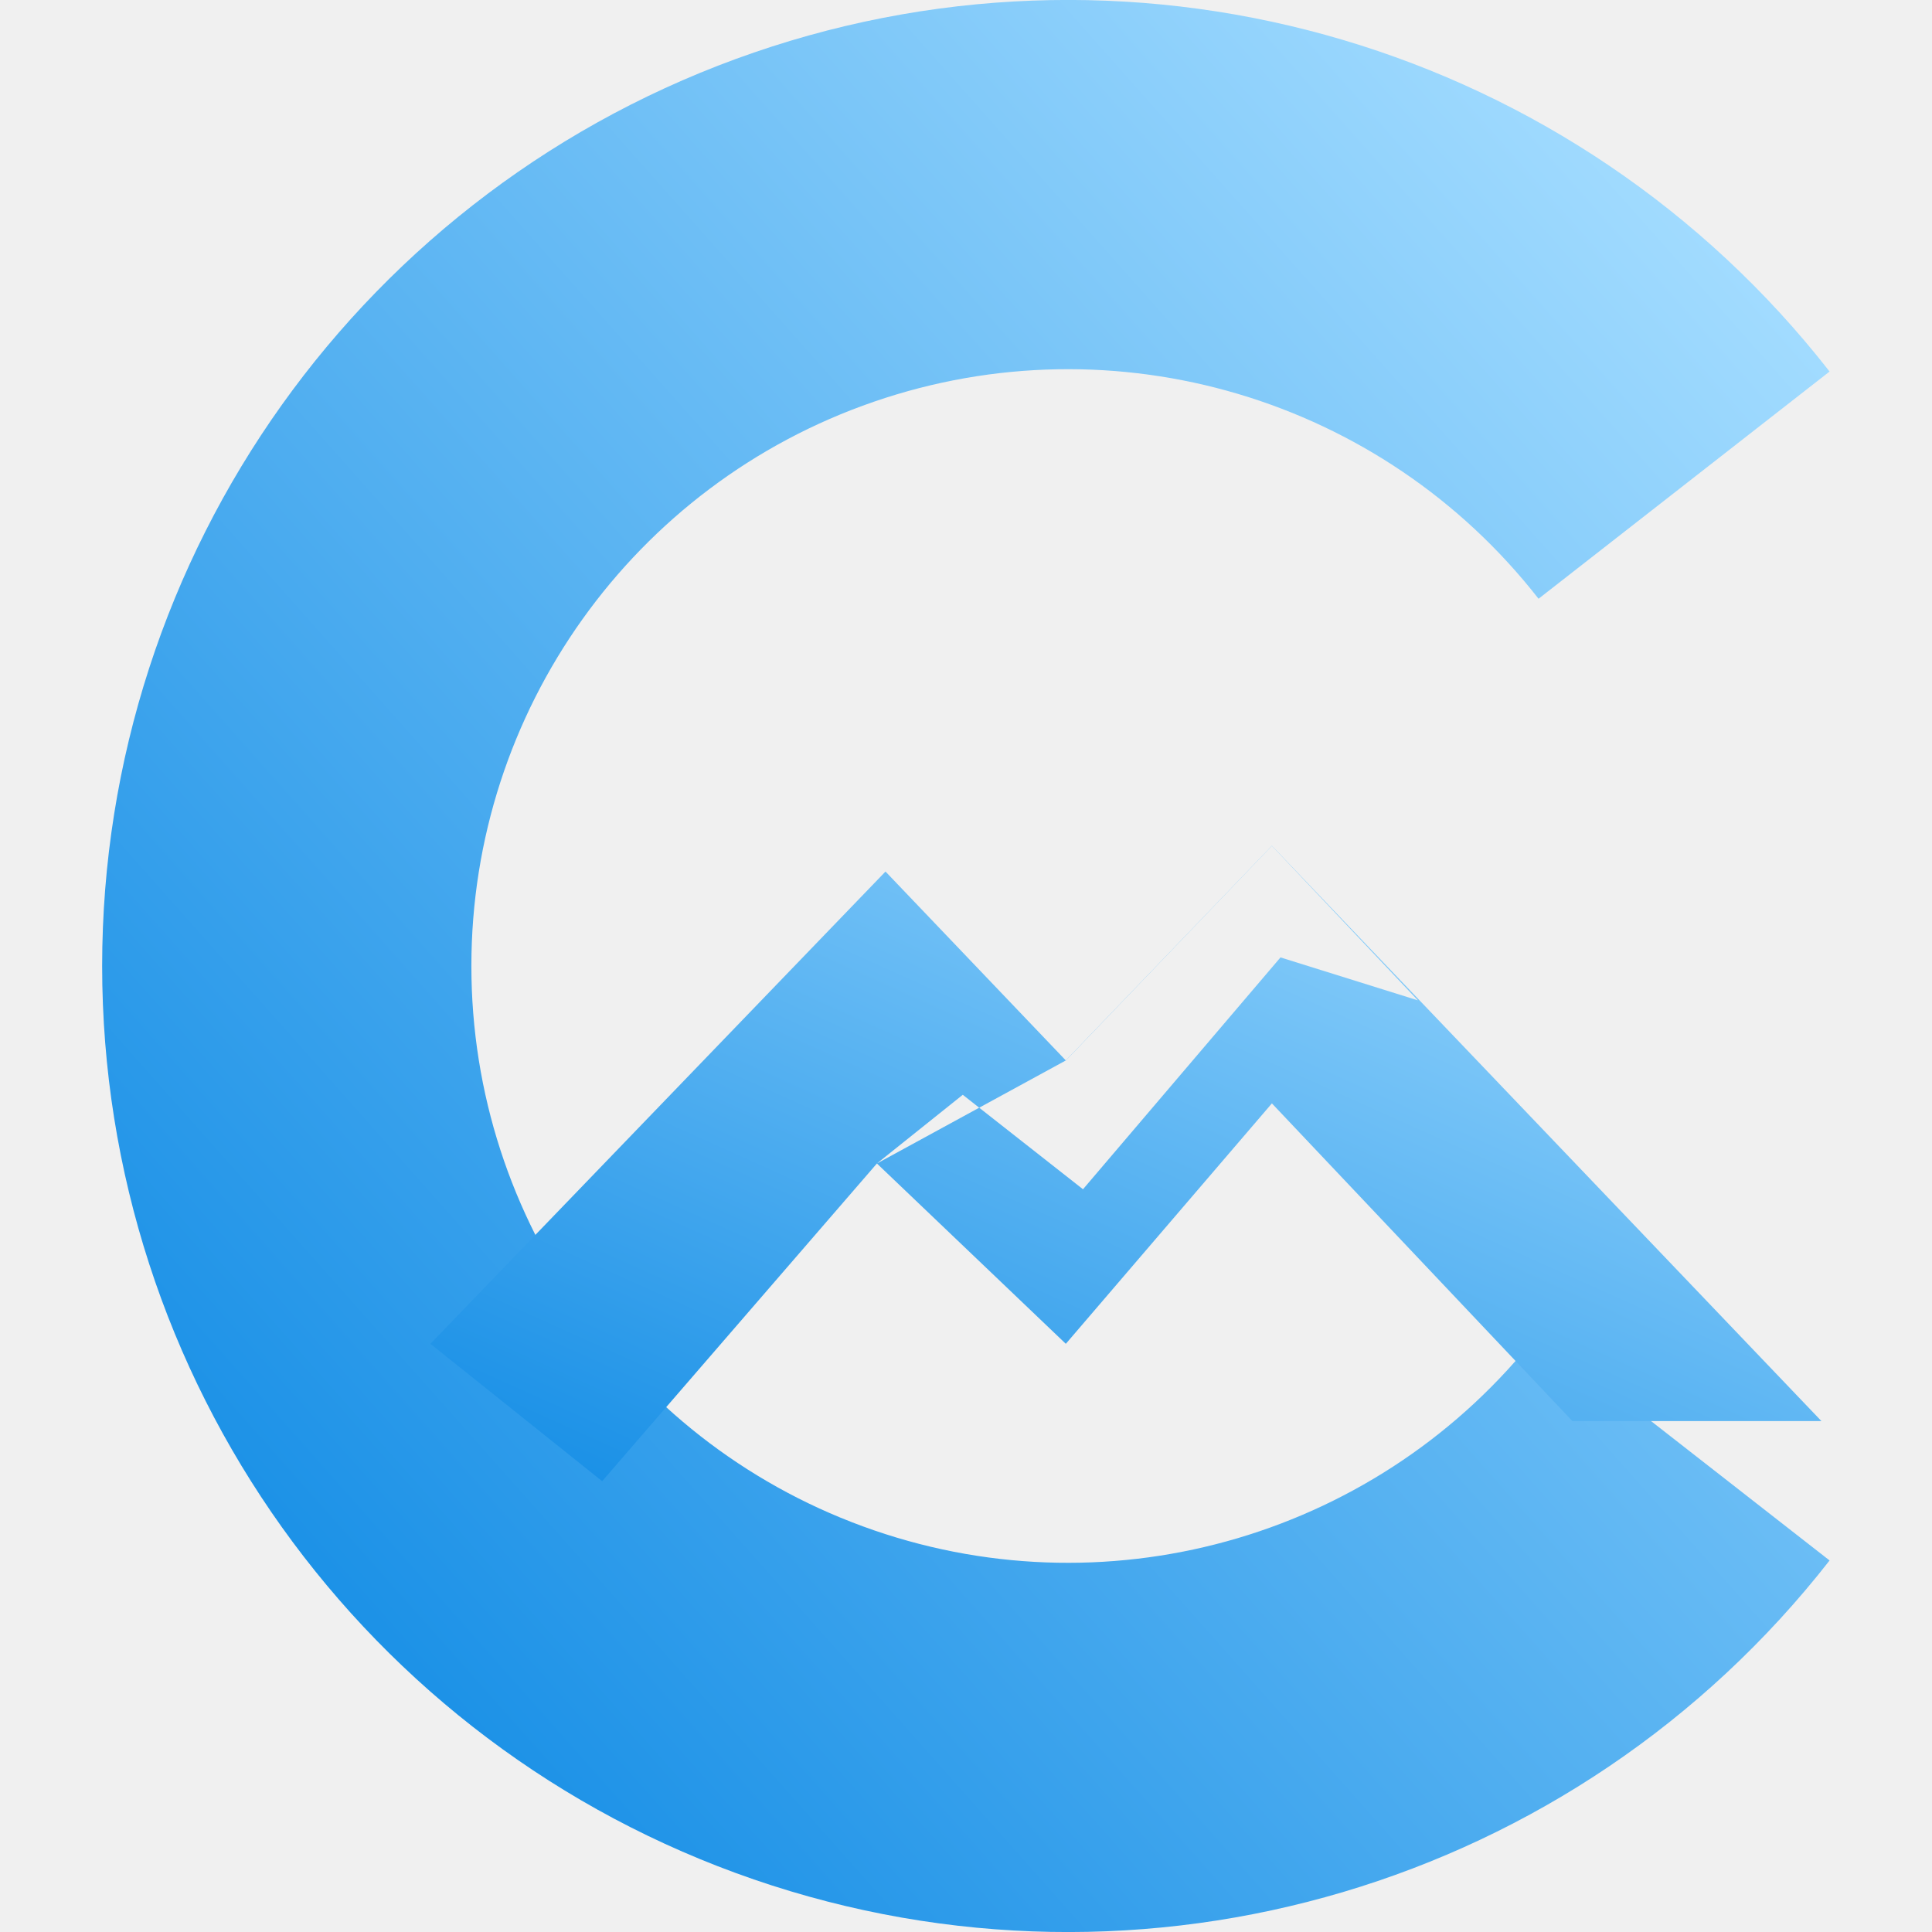
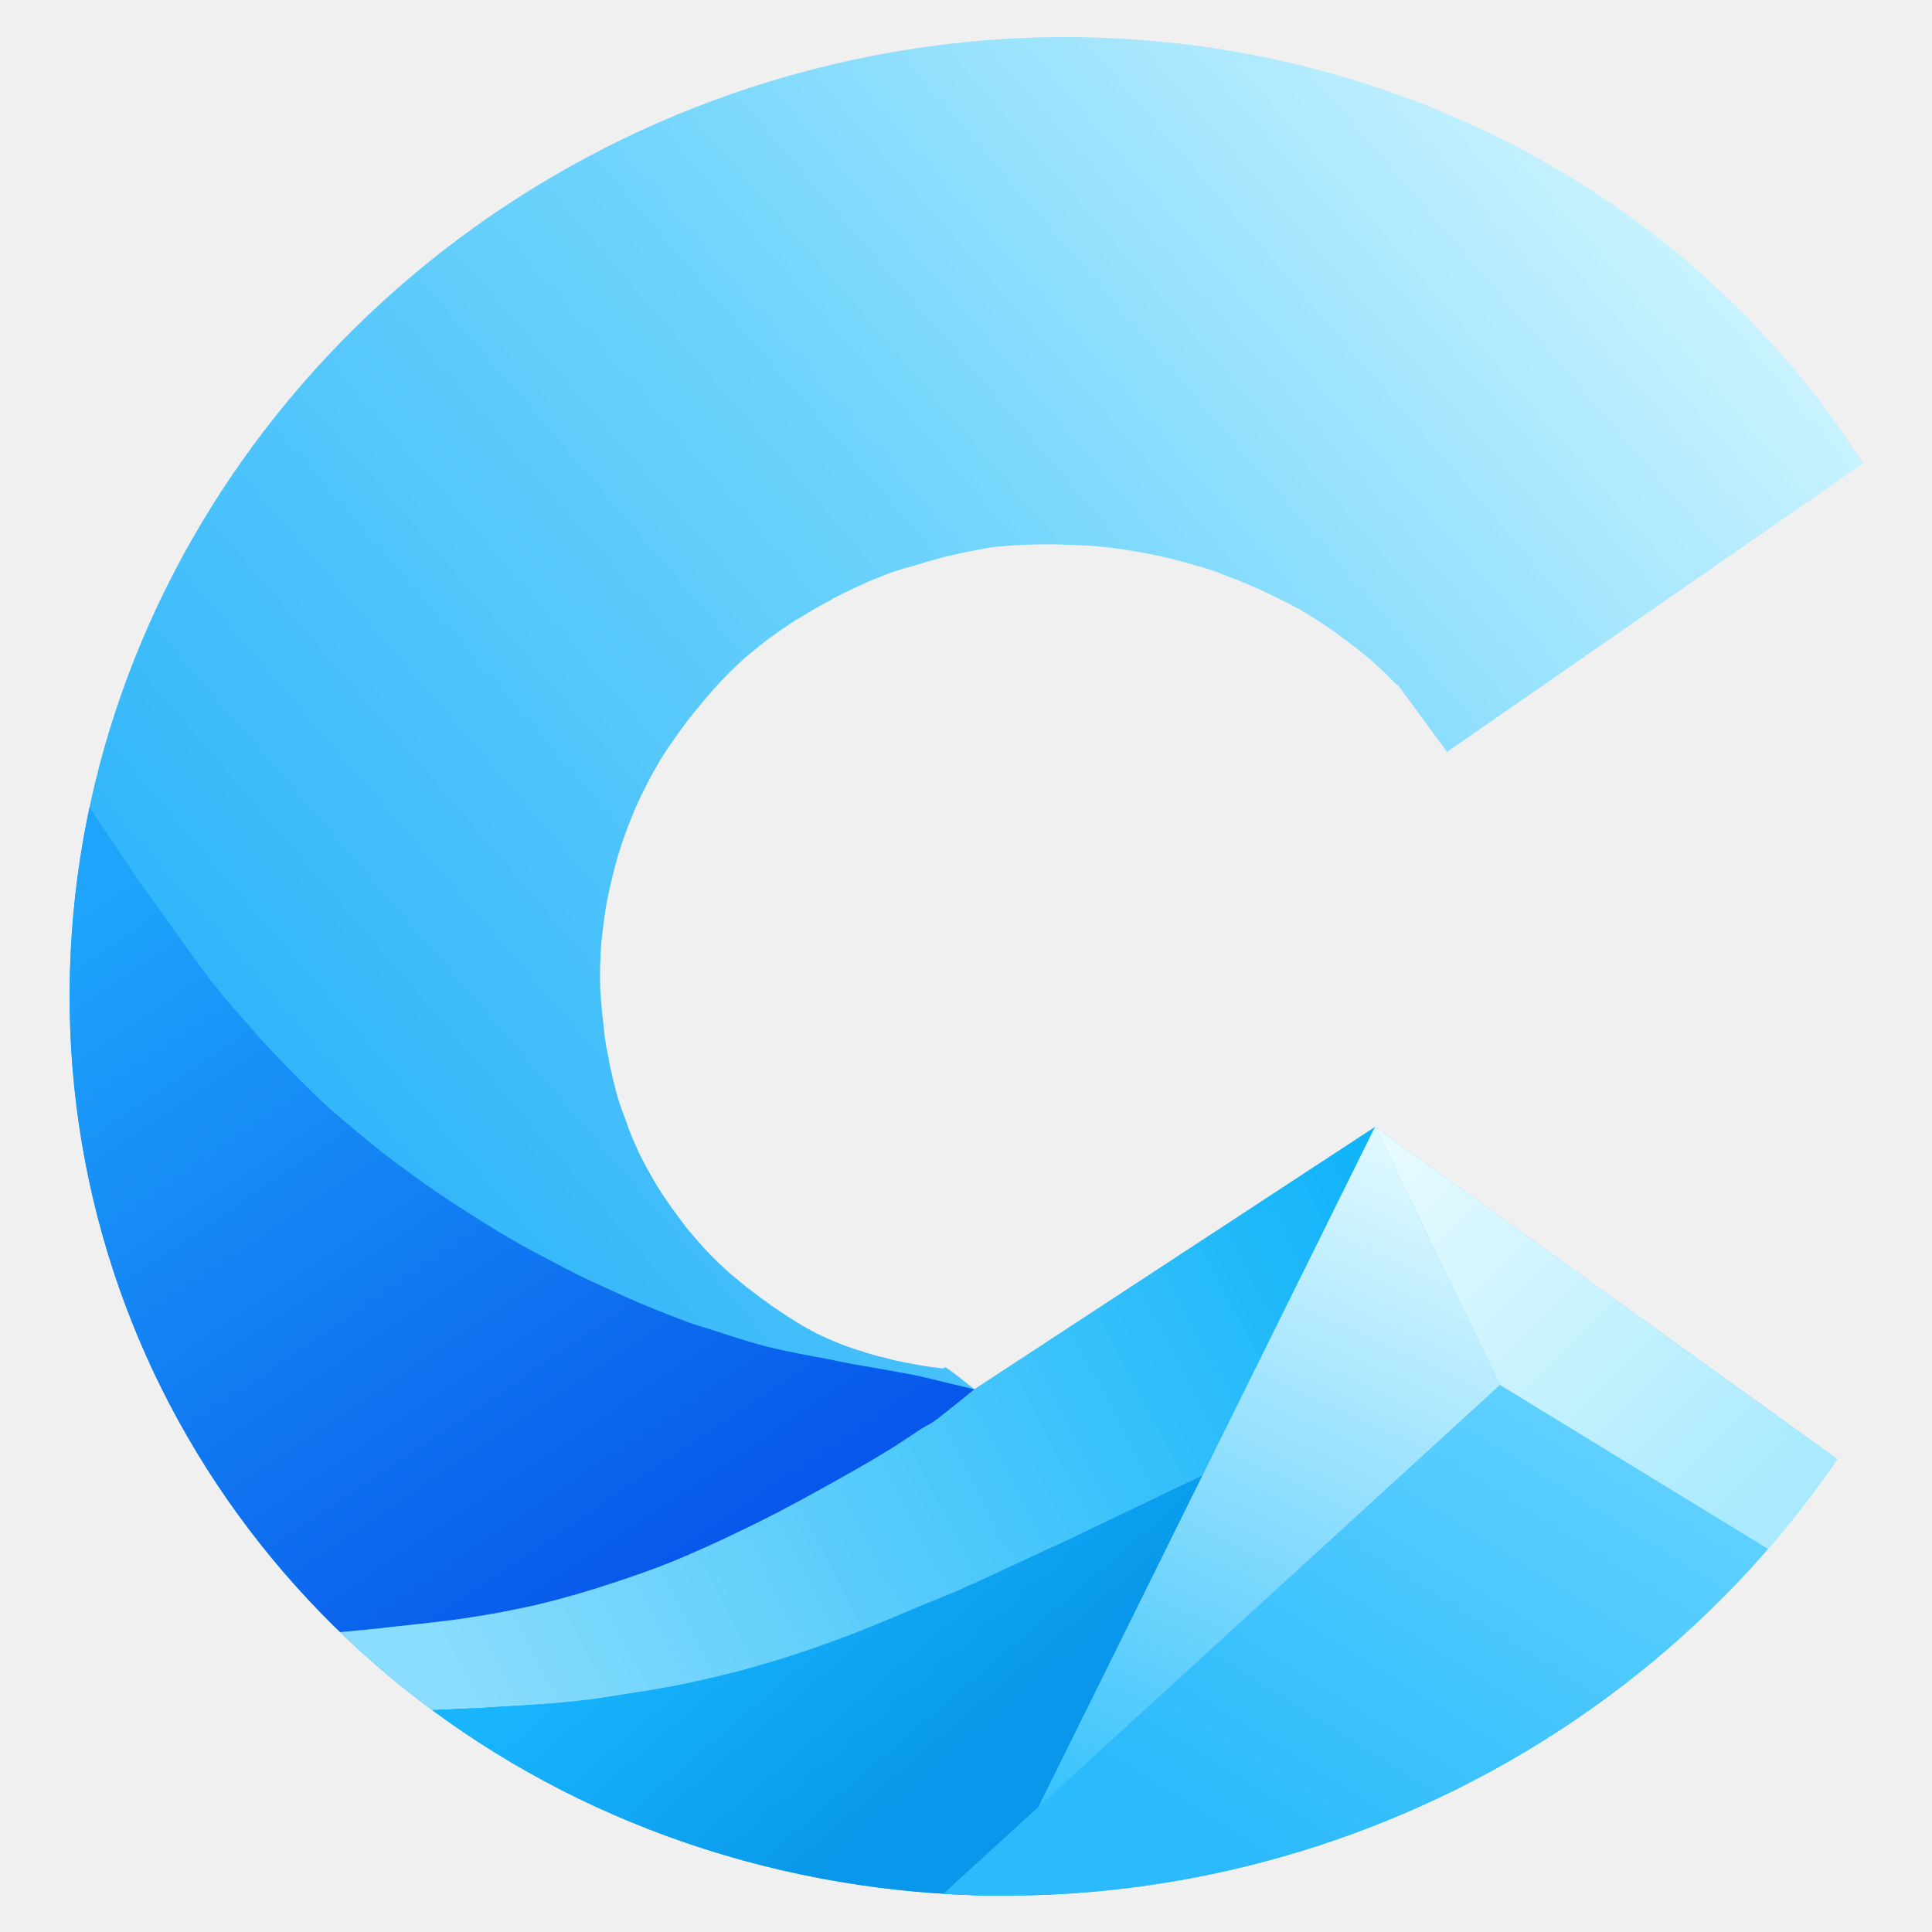
- <svg xmlns="http://www.w3.org/2000/svg" viewBox="-8.125 15.5 225 225" role="img" aria-label="COLD">
-   <defs>
-     <linearGradient id="mk-ice" x1="0" x2="1" y1="1" y2="0">
-       <stop offset="0" stop-color="#128CE5" />
-       <stop offset="1" stop-color="#A3DCFF" />
-     </linearGradient>
-     <mask id="mk-cut" maskUnits="userSpaceOnUse" x="0" y="0" width="256" height="256">
-       <rect width="256" height="256" fill="#fff" />
-       <path d="M 94 151 L 116 139 L 140 114 L 157 132 L 141 127 L 118 154 L 104 143 Z" fill="#000" />
-     </mask>
-   </defs>
-   <g mask="url(#mk-cut)">
-     <path d="M 188 72 A 91 91 0 1 0 188 184" stroke="url(#mk-ice)" stroke-width="43" fill="none" />
-     <path d="M 42 172 L 95 117 L 116 139 L 140 114 L 204 181 L 175 181 L 140 144 L 116 172 L 94 151 L 62 188 Z" fill="url(#mk-ice)" />
+ <svg xmlns="http://www.w3.org/2000/svg" viewBox="0 0 1047 1047" role="img" aria-label="COLD">
+   <g transform="translate(13.08 -4.79) scale(1)">
+     <defs>
+       <linearGradient id="m-body" gradientUnits="userSpaceOnUse" x1="930" y1="80" x2="140" y2="760">
+         <stop offset="0" stop-color="#D6F7FF" />
+         <stop offset="0.45" stop-color="#6FD4FC" />
+         <stop offset="1" stop-color="#22AEF9" />
+       </linearGradient>
+       <linearGradient id="m-wave" gradientUnits="userSpaceOnUse" x1="60" y1="480" x2="330" y2="880">
+         <stop offset="0" stop-color="#1EA4FB" />
+         <stop offset="1" stop-color="#0757EA" />
+       </linearGradient>
+       <linearGradient id="m-crest" gradientUnits="userSpaceOnUse" x1="220" y1="900" x2="720" y2="640">
+         <stop offset="0" stop-color="#8ADDFC" />
+         <stop offset="1" stop-color="#12B4FA" />
+       </linearGradient>
+       <linearGradient id="m-lower" gradientUnits="userSpaceOnUse" x1="300" y1="900" x2="420" y2="1040">
+         <stop offset="0" stop-color="#18B5FD" />
+         <stop offset="1" stop-color="#0897EA" />
+       </linearGradient>
+       <linearGradient id="m-leftface" gradientUnits="userSpaceOnUse" x1="732" y1="615" x2="560" y2="990">
+         <stop offset="0" stop-color="#E2F9FF" />
+         <stop offset="1" stop-color="#36C2FC" />
+       </linearGradient>
+       <linearGradient id="m-rightface" gradientUnits="userSpaceOnUse" x1="740" y1="620" x2="940" y2="820">
+         <stop offset="0" stop-color="#E8FBFF" />
+         <stop offset="1" stop-color="#A9EAFE" />
+       </linearGradient>
+       <linearGradient id="m-lowright" gradientUnits="userSpaceOnUse" x1="800" y1="760" x2="650" y2="1000">
+         <stop offset="0" stop-color="#5DD0FF" />
+         <stop offset="1" stop-color="#2BBAFB" />
+       </linearGradient>
+       <clipPath id="m-clip">
+         <path d="M996.6 255.9A500.6 526.1 70.3 1 0 982.6 795.5L732.1 615.5L515.0 757.7C512.6 755.9 503.7 748.6 500.8 746.7C497.9 744.8 498.8 746.5 497.8 746.4C496.8 746.2 496.3 746.2 494.8 746.0C493.4 745.9 490.9 745.5 488.9 745.2C487.0 744.9 485.0 744.6 483.1 744.2C481.1 743.9 479.2 743.5 477.2 743.1C475.3 742.7 473.3 742.3 471.4 741.9C469.4 741.4 467.5 740.9 465.6 740.4C463.7 740.0 461.7 739.5 459.8 738.9C457.9 738.4 456.0 737.7 454.1 737.1C452.3 736.5 450.3 736.0 448.5 735.3C446.6 734.7 444.7 734.0 442.9 733.3C441.0 732.6 439.2 731.8 437.4 731.0C435.6 730.3 433.8 729.5 432.0 728.6C430.2 727.8 428.4 726.9 426.7 725.9C425.0 725.0 423.2 724.0 421.5 723.0C419.8 722.0 418.1 721.0 416.5 719.9C414.8 718.9 413.1 717.8 411.5 716.7C409.8 715.6 408.2 714.5 406.5 713.4C404.9 712.3 403.3 711.1 401.7 709.9C400.0 708.8 398.4 707.6 396.9 706.4C395.3 705.2 393.7 704.0 392.1 702.8C390.6 701.5 389.0 700.3 387.5 699.0C386.0 697.7 384.4 696.5 382.9 695.2C381.4 693.9 379.9 692.6 378.5 691.2C377.0 689.9 375.6 688.5 374.2 687.1C372.8 685.7 371.4 684.3 370.0 682.8C368.7 681.4 367.3 679.9 366.0 678.4C364.7 676.9 363.4 675.4 362.1 673.9C360.8 672.4 359.6 670.8 358.3 669.3C357.1 667.7 355.9 666.1 354.7 664.5C353.5 662.9 352.4 661.3 351.2 659.7C350.1 658.1 348.9 656.5 347.8 654.8C346.6 653.2 345.5 651.5 344.5 649.8C343.4 648.2 342.4 646.5 341.4 644.7C340.4 643.0 339.4 641.3 338.4 639.5C337.5 637.8 336.5 636.1 335.6 634.3C334.7 632.6 333.8 630.8 332.9 629.0C332.1 627.2 331.3 625.4 330.5 623.5C329.7 621.7 329.0 619.9 328.2 618.0C327.5 616.2 326.8 614.3 326.2 612.4C325.5 610.6 324.8 608.7 324.1 606.8C323.5 605.0 322.8 603.1 322.2 601.2C321.6 599.3 321.1 597.4 320.6 595.5C320.1 593.6 319.6 591.6 319.1 589.7C318.7 587.8 318.3 585.8 317.8 583.9C317.4 582.0 317.0 580.0 316.7 578.1C316.3 576.1 315.9 574.2 315.5 572.2C315.2 570.3 314.9 568.3 314.6 566.3C314.4 564.4 314.2 562.4 314.0 560.4C313.8 558.4 313.5 556.4 313.3 554.5C313.1 552.5 312.9 550.5 312.8 548.5C312.6 546.5 312.4 544.5 312.3 542.6C312.2 540.6 312.1 538.6 312.1 536.6C312.1 534.6 312.1 532.6 312.1 530.6C312.1 528.6 312.2 526.6 312.3 524.6C312.3 522.6 312.4 520.6 312.6 518.6C312.7 516.6 312.9 514.7 313.1 512.7C313.3 510.7 313.6 508.7 313.8 506.8C314.1 504.8 314.3 502.8 314.6 500.8C314.9 498.9 315.2 496.9 315.5 494.9C315.9 493.0 316.3 491.0 316.7 489.1C317.1 487.1 317.5 485.2 318.0 483.3C318.4 481.4 318.9 479.4 319.4 477.5C319.9 475.6 320.3 473.7 320.9 471.8C321.4 469.8 322.0 468.0 322.6 466.1C323.2 464.2 323.8 462.3 324.4 460.4C325.1 458.6 325.8 456.7 326.4 454.9C327.1 453.0 327.8 451.2 328.6 449.3C329.3 447.5 330.0 445.6 330.8 443.8C331.6 442.0 332.4 440.2 333.2 438.4C334.0 436.6 335.0 434.9 335.8 433.1C336.7 431.3 337.6 429.6 338.5 427.8C339.4 426.0 340.3 424.3 341.3 422.6C342.3 420.8 343.3 419.1 344.3 417.4C345.3 415.8 346.4 414.1 347.4 412.4C348.5 410.7 349.6 409.1 350.8 407.5C351.9 405.9 353.0 404.2 354.2 402.6C355.3 401.0 356.5 399.4 357.7 397.8C358.8 396.2 360.1 394.6 361.3 393.1C362.6 391.5 363.8 390.0 365.1 388.4C366.4 386.9 367.6 385.4 368.9 383.8C370.2 382.3 371.5 380.8 372.8 379.3C374.1 377.8 375.5 376.3 376.8 374.9C378.1 373.4 379.5 372.0 380.9 370.6C382.3 369.1 383.7 367.8 385.2 366.4C386.6 365.0 388.1 363.7 389.5 362.3C391.0 361.0 392.5 359.7 394.1 358.4C395.6 357.2 397.1 355.9 398.7 354.7C400.2 353.4 401.8 352.2 403.4 351.0C405.0 349.9 406.6 348.7 408.2 347.5C409.9 346.4 411.5 345.3 413.1 344.2C414.8 343.0 416.4 342.0 418.1 340.9C419.8 339.9 421.5 338.9 423.2 337.9C424.9 336.8 426.6 335.8 428.3 334.8C430.0 333.8 431.8 332.9 433.5 331.9C435.3 331.0 437.0 330.0 438.7 329.0C440.5 328.1 442.2 327.1 444.0 326.3C445.8 325.4 447.5 324.6 449.3 323.7C451.1 322.9 452.9 322.1 454.7 321.3C456.5 320.4 458.3 319.6 460.1 318.9C462.0 318.1 463.8 317.4 465.6 316.7C467.5 316.0 469.3 315.2 471.2 314.6C473.1 314.0 475.0 313.4 476.9 312.8C478.8 312.3 480.7 311.8 482.6 311.3C484.5 310.7 486.4 310.1 488.3 309.5C490.2 309.0 492.1 308.4 494.1 307.9C496.0 307.3 497.9 306.8 499.8 306.3C501.7 305.9 503.7 305.5 505.6 305.0C507.6 304.6 509.5 304.2 511.4 303.8C513.4 303.4 515.3 303.0 517.3 302.6C519.2 302.2 521.2 301.9 523.1 301.6C525.1 301.3 527.1 301.1 529.1 300.9C531.0 300.7 533.0 300.6 535.0 300.4C537.0 300.3 539.0 300.2 541.0 300.1C543.0 300.0 545.0 299.9 547.0 299.9C549.0 299.8 551.0 299.8 553.0 299.8C555.0 299.8 557.0 299.8 559.0 299.8C561.0 299.9 563.0 299.9 565.0 300.0C567.0 300.0 569.0 300.1 570.9 300.2C572.9 300.3 574.9 300.4 576.9 300.5C578.9 300.6 580.9 300.8 582.9 301.0C584.9 301.2 586.9 301.4 588.8 301.6C590.8 301.8 592.8 302.1 594.8 302.4C596.7 302.7 598.7 303.0 600.7 303.4C602.6 303.7 604.6 304.0 606.6 304.4C608.5 304.8 610.5 305.1 612.4 305.5C614.4 305.9 616.3 306.4 618.3 306.8C620.2 307.3 622.2 307.7 624.1 308.2C626.0 308.7 627.9 309.3 629.8 309.8C631.7 310.3 633.7 310.8 635.6 311.4C637.5 311.9 639.4 312.5 641.3 313.1C643.2 313.7 645.1 314.3 646.9 315.0C648.8 315.7 650.6 316.5 652.5 317.2C654.3 317.9 656.2 318.6 658.0 319.3C659.9 320.1 661.7 320.8 663.5 321.6C665.3 322.4 667.1 323.2 669.0 324.0C670.8 324.8 672.6 325.6 674.4 326.5C676.1 327.3 677.9 328.2 679.7 329.1C681.5 329.9 683.2 330.9 685.0 331.8C686.7 332.7 688.5 333.6 690.2 334.5C692.0 335.5 693.7 336.5 695.4 337.6C697.1 338.6 698.7 339.6 700.4 340.7C702.1 341.8 703.8 342.8 705.4 343.9C707.1 345.0 708.7 346.2 710.3 347.3C711.9 348.5 713.5 349.7 715.1 350.9C716.7 352.1 718.4 353.2 719.9 354.5C721.5 355.7 723.0 356.9 724.6 358.2C726.1 359.5 727.7 360.7 729.2 362.0C730.7 363.3 732.2 364.6 733.6 365.9C735.1 367.3 736.6 368.6 738.0 370.0C739.4 371.4 741.1 373.2 742.2 374.2C743.2 375.3 743.6 375.6 744.3 376.3C745.0 377.0 741.9 372.5 746.3 378.5C750.8 384.5 767.0 406.7 771.1 412.3L996.6 255.9Z" />
+       </clipPath>
+     </defs>
+     <path d="M996.6 255.9A500.6 526.1 70.3 1 0 982.6 795.5L732.1 615.5L515.0 757.7C512.6 755.9 503.7 748.6 500.8 746.7C497.9 744.8 498.8 746.5 497.8 746.4C496.8 746.2 496.3 746.2 494.8 746.0C493.4 745.9 490.9 745.5 488.9 745.2C487.0 744.9 485.0 744.6 483.1 744.2C481.1 743.9 479.2 743.5 477.2 743.1C475.3 742.7 473.3 742.3 471.4 741.9C469.4 741.4 467.5 740.9 465.6 740.4C463.7 740.0 461.7 739.5 459.8 738.9C457.9 738.4 456.0 737.7 454.1 737.1C452.3 736.5 450.3 736.0 448.5 735.3C446.6 734.7 444.7 734.0 442.9 733.3C441.0 732.6 439.2 731.8 437.4 731.0C435.6 730.3 433.8 729.5 432.0 728.6C430.2 727.8 428.4 726.9 426.7 725.9C425.0 725.0 423.2 724.0 421.5 723.0C419.8 722.0 418.1 721.0 416.5 719.9C414.8 718.9 413.1 717.8 411.5 716.7C409.8 715.6 408.2 714.5 406.5 713.4C404.9 712.3 403.3 711.1 401.7 709.9C400.0 708.8 398.4 707.6 396.9 706.4C395.3 705.2 393.7 704.0 392.1 702.8C390.6 701.5 389.0 700.3 387.5 699.0C386.0 697.7 384.4 696.5 382.9 695.2C381.4 693.9 379.9 692.6 378.5 691.2C377.0 689.9 375.6 688.5 374.2 687.1C372.8 685.7 371.4 684.3 370.0 682.8C368.7 681.4 367.3 679.9 366.0 678.4C364.7 676.9 363.4 675.4 362.1 673.9C360.8 672.4 359.6 670.8 358.3 669.3C357.1 667.7 355.9 666.1 354.7 664.5C353.5 662.9 352.4 661.3 351.2 659.7C350.1 658.1 348.9 656.5 347.8 654.8C346.6 653.2 345.5 651.5 344.5 649.8C343.4 648.2 342.4 646.5 341.4 644.7C340.4 643.0 339.4 641.3 338.4 639.5C337.5 637.8 336.5 636.1 335.6 634.3C334.7 632.6 333.8 630.8 332.9 629.0C332.1 627.2 331.3 625.4 330.5 623.5C329.7 621.7 329.0 619.9 328.2 618.0C327.5 616.2 326.8 614.3 326.2 612.4C325.5 610.6 324.8 608.7 324.1 606.8C323.5 605.0 322.8 603.1 322.2 601.2C321.6 599.3 321.1 597.4 320.6 595.5C320.1 593.6 319.6 591.6 319.1 589.7C318.7 587.8 318.3 585.8 317.8 583.9C317.4 582.0 317.0 580.0 316.7 578.1C316.3 576.1 315.9 574.2 315.5 572.2C315.2 570.3 314.9 568.3 314.6 566.3C314.4 564.4 314.2 562.4 314.0 560.4C313.8 558.4 313.5 556.4 313.3 554.5C313.1 552.5 312.9 550.5 312.8 548.5C312.6 546.5 312.4 544.5 312.3 542.6C312.2 540.6 312.1 538.6 312.1 536.6C312.1 534.6 312.1 532.6 312.1 530.6C312.1 528.6 312.2 526.6 312.3 524.6C312.3 522.6 312.4 520.6 312.6 518.6C312.7 516.6 312.9 514.7 313.1 512.7C313.3 510.7 313.6 508.7 313.8 506.8C314.1 504.8 314.3 502.8 314.6 500.8C314.9 498.9 315.2 496.9 315.5 494.9C315.9 493.0 316.3 491.0 316.7 489.1C317.1 487.1 317.5 485.2 318.0 483.3C318.4 481.4 318.9 479.4 319.4 477.5C319.9 475.6 320.3 473.7 320.9 471.8C321.4 469.8 322.0 468.0 322.6 466.1C323.2 464.2 323.8 462.3 324.4 460.4C325.1 458.6 325.8 456.7 326.4 454.9C327.1 453.0 327.8 451.2 328.6 449.3C329.3 447.5 330.0 445.6 330.8 443.8C331.6 442.0 332.4 440.2 333.2 438.4C334.0 436.6 335.0 434.9 335.8 433.1C336.7 431.3 337.6 429.6 338.5 427.8C339.4 426.0 340.3 424.3 341.3 422.6C342.3 420.8 343.3 419.1 344.3 417.4C345.3 415.8 346.4 414.1 347.4 412.4C348.5 410.7 349.6 409.1 350.8 407.5C351.9 405.9 353.0 404.2 354.2 402.6C355.3 401.0 356.5 399.4 357.7 397.8C358.8 396.2 360.1 394.6 361.3 393.1C362.6 391.5 363.8 390.0 365.1 388.4C366.4 386.9 367.6 385.4 368.9 383.8C370.2 382.3 371.5 380.8 372.8 379.3C374.1 377.8 375.5 376.3 376.8 374.9C378.1 373.4 379.5 372.0 380.9 370.6C382.3 369.1 383.7 367.8 385.2 366.4C386.6 365.0 388.1 363.7 389.5 362.3C391.0 361.0 392.5 359.7 394.1 358.4C395.6 357.2 397.1 355.9 398.7 354.7C400.2 353.4 401.8 352.2 403.4 351.0C405.0 349.9 406.6 348.7 408.2 347.5C409.9 346.4 411.5 345.3 413.1 344.2C414.8 343.0 416.4 342.0 418.1 340.9C419.8 339.9 421.5 338.9 423.2 337.9C424.9 336.8 426.6 335.8 428.3 334.8C430.0 333.8 431.8 332.9 433.5 331.9C435.3 331.0 437.0 330.0 438.7 329.0C440.5 328.1 442.2 327.1 444.0 326.3C445.8 325.4 447.5 324.6 449.3 323.7C451.1 322.9 452.9 322.1 454.7 321.3C456.5 320.4 458.3 319.6 460.1 318.9C462.0 318.1 463.8 317.4 465.6 316.7C467.5 316.0 469.3 315.2 471.2 314.6C473.1 314.0 475.0 313.4 476.9 312.8C478.8 312.3 480.7 311.8 482.6 311.3C484.5 310.7 486.4 310.1 488.3 309.5C490.2 309.0 492.1 308.4 494.1 307.9C496.0 307.3 497.9 306.8 499.8 306.3C501.7 305.9 503.7 305.5 505.6 305.0C507.6 304.6 509.5 304.2 511.4 303.8C513.4 303.4 515.3 303.0 517.3 302.6C519.2 302.2 521.2 301.9 523.1 301.6C525.1 301.3 527.1 301.1 529.1 300.9C531.0 300.7 533.0 300.6 535.0 300.4C537.0 300.3 539.0 300.2 541.0 300.1C543.0 300.0 545.0 299.9 547.0 299.9C549.0 299.8 551.0 299.8 553.0 299.8C555.0 299.8 557.0 299.8 559.0 299.8C561.0 299.9 563.0 299.9 565.0 300.0C567.0 300.0 569.0 300.1 570.9 300.2C572.9 300.3 574.9 300.4 576.9 300.5C578.9 300.6 580.9 300.8 582.9 301.0C584.9 301.2 586.9 301.4 588.8 301.6C590.8 301.8 592.8 302.1 594.8 302.4C596.7 302.7 598.7 303.0 600.7 303.4C602.6 303.7 604.6 304.0 606.6 304.4C608.5 304.8 610.5 305.1 612.4 305.5C614.4 305.9 616.3 306.4 618.3 306.8C620.2 307.3 622.2 307.7 624.1 308.2C626.0 308.7 627.9 309.3 629.8 309.8C631.7 310.3 633.7 310.8 635.6 311.4C637.5 311.9 639.4 312.5 641.3 313.1C643.2 313.7 645.1 314.3 646.9 315.0C648.8 315.7 650.6 316.5 652.5 317.2C654.3 317.9 656.2 318.6 658.0 319.3C659.9 320.1 661.7 320.8 663.5 321.6C665.3 322.4 667.1 323.2 669.0 324.0C670.8 324.8 672.6 325.6 674.4 326.5C676.1 327.3 677.9 328.2 679.7 329.1C681.5 329.9 683.2 330.9 685.0 331.8C686.7 332.7 688.5 333.6 690.2 334.5C692.0 335.5 693.7 336.5 695.4 337.6C697.1 338.6 698.7 339.6 700.4 340.7C702.1 341.8 703.8 342.8 705.4 343.9C707.1 345.0 708.7 346.2 710.3 347.3C711.9 348.5 713.5 349.7 715.1 350.9C716.7 352.1 718.4 353.2 719.9 354.5C721.5 355.7 723.0 356.9 724.6 358.2C726.1 359.5 727.7 360.7 729.2 362.0C730.7 363.3 732.2 364.6 733.6 365.9C735.1 367.3 736.6 368.6 738.0 370.0C739.4 371.4 741.1 373.2 742.2 374.2C743.2 375.3 743.6 375.6 744.3 376.3C745.0 377.0 741.9 372.5 746.3 378.5C750.8 384.5 767.0 406.7 771.1 412.3L996.6 255.9Z" fill="url(#m-body)" />
+     <g clip-path="url(#m-clip)">
+       <path d="M14.5 411.2C22.0 422.5 50.8 465.4 59.9 478.8C68.9 492.2 63.9 484.4 68.9 491.4C73.9 498.5 84.0 512.7 90.0 521.0C96.0 529.3 100.0 534.7 105.0 541.0C110.0 547.3 115.0 552.9 120.0 558.6C125.0 564.3 130.0 569.9 135.0 575.2C140.0 580.5 145.0 585.6 150.0 590.6C155.0 595.6 160.0 600.5 165.0 605.0C170.0 609.5 175.0 613.6 180.0 617.8C185.0 622.0 190.0 626.1 195.0 630.0C200.0 633.9 205.0 637.6 210.0 641.2C215.0 644.8 220.0 648.4 225.0 651.8C230.0 655.2 235.0 658.4 240.0 661.6C245.0 664.8 250.0 668.0 255.0 671.0C260.0 674.0 265.0 677.0 270.0 679.8C275.0 682.6 280.0 685.2 285.0 687.8C290.0 690.4 295.0 693.1 300.0 695.6C305.0 698.1 310.0 700.3 315.0 702.6C320.0 704.9 325.0 707.2 330.0 709.4C335.0 711.6 340.0 713.6 345.0 715.6C350.0 717.6 355.0 719.6 360.0 721.4C365.0 723.2 370.0 724.6 375.0 726.2C380.0 727.8 385.0 729.5 390.0 731.0C395.0 732.5 400.0 734.0 405.0 735.2C410.0 736.4 415.0 737.4 420.0 738.4C425.0 739.4 430.0 740.2 435.0 741.2C440.0 742.2 445.0 743.3 450.0 744.2C455.0 745.1 459.8 745.9 465.0 746.8C470.2 747.7 477.0 749.0 481.0 749.7C485.0 750.5 483.1 750.1 488.8 751.4C494.4 752.8 510.6 756.7 515.0 757.7L515.0 757.7C511.7 760.4 499.8 770.1 495.0 773.7C490.2 777.3 490.3 776.6 486.0 779.3C481.7 782.1 475.0 786.7 469.0 790.4C463.0 794.1 456.5 797.9 450.0 801.6C443.5 805.3 436.7 809.1 430.0 812.8C423.3 816.5 416.7 820.1 410.0 823.6C403.3 827.1 396.7 830.4 390.0 833.6C383.3 836.8 376.7 840.0 370.0 843.0C363.3 846.0 356.7 848.9 350.0 851.6C343.3 854.3 336.7 856.7 330.0 859.0C323.3 861.3 316.7 863.5 310.0 865.6C303.3 867.7 296.7 869.6 290.0 871.4C283.3 873.2 276.7 874.8 270.0 876.2C263.3 877.6 256.7 878.9 250.0 880.0C243.3 881.1 238.7 881.9 230.0 883.0C221.3 884.1 205.6 885.8 198.1 886.6C190.6 887.4 199.7 886.6 185.1 888.0C170.5 889.4 122.8 893.8 110.4 895.0L-300 1100L-300 300Z" fill="url(#m-wave)" />
+       <path d="M110.4 895.0C122.8 893.8 170.5 889.4 185.1 888.0C199.7 886.6 190.6 887.4 198.1 886.6C205.6 885.8 221.3 884.1 230.0 883.0C238.7 881.9 243.3 881.1 250.0 880.0C256.7 878.9 263.3 877.6 270.0 876.2C276.7 874.8 283.3 873.2 290.0 871.4C296.7 869.6 303.3 867.7 310.0 865.6C316.7 863.5 323.3 861.3 330.0 859.0C336.7 856.7 343.3 854.3 350.0 851.6C356.7 848.9 363.3 846.0 370.0 843.0C376.7 840.0 383.3 836.8 390.0 833.6C396.7 830.4 403.3 827.1 410.0 823.6C416.7 820.1 423.3 816.5 430.0 812.8C436.7 809.1 443.5 805.3 450.0 801.6C456.5 797.9 463.0 794.1 469.0 790.4C475.0 786.7 481.7 782.1 486.0 779.3C490.3 776.6 490.2 777.3 495.0 773.7C499.8 770.1 511.7 760.4 515.0 757.7L732.1 615.5L638.6 804.3L638.6 804.3C626.7 810.0 581.1 831.9 567.1 838.6C553.2 845.2 561.9 840.9 554.7 844.3C547.5 847.6 532.3 854.8 524.0 858.6C515.7 862.4 511.5 864.4 505.0 867.2C498.5 870.0 491.7 872.6 485.0 875.4C478.3 878.2 471.7 881.1 465.0 883.8C458.3 886.5 451.7 889.3 445.0 891.8C438.3 894.3 431.7 896.7 425.0 899.0C418.3 901.3 411.7 903.4 405.0 905.4C398.3 907.4 391.7 909.3 385.0 911.0C378.3 912.7 371.7 914.3 365.0 915.8C358.3 917.3 351.7 918.6 345.0 919.8C338.3 921.0 331.7 922.0 325.0 923.0C318.3 924.0 311.7 925.2 305.0 926.0C298.3 926.8 293.7 927.3 285.0 928.0C276.3 928.7 260.5 929.5 253.0 930.0C245.5 930.5 254.7 930.1 240.0 930.7C225.4 931.4 177.6 933.5 165.1 934.0L-300 1200Z" fill="url(#m-crest)" />
+       <path d="M165.1 934.0C177.6 933.5 225.4 931.4 240.0 930.7C254.7 930.1 245.5 930.5 253.0 930.0C260.5 929.5 276.3 928.7 285.0 928.0C293.7 927.3 298.3 926.8 305.0 926.0C311.7 925.2 318.3 924.0 325.0 923.0C331.7 922.0 338.3 921.0 345.0 919.8C351.7 918.6 358.3 917.3 365.0 915.8C371.7 914.3 378.3 912.7 385.0 911.0C391.7 909.3 398.3 907.4 405.0 905.4C411.7 903.4 418.3 901.3 425.0 899.0C431.7 896.7 438.3 894.3 445.0 891.8C451.7 889.3 458.3 886.5 465.0 883.8C471.7 881.1 478.3 878.2 485.0 875.4C491.7 872.6 498.5 870.0 505.0 867.2C511.5 864.4 515.7 862.4 524.0 858.6C532.3 854.8 547.5 847.6 554.7 844.3C561.9 840.9 553.2 845.2 567.1 838.6C581.1 831.9 626.7 810.0 638.6 804.3L332.9 1422.1L-300 1400Z" fill="url(#m-lower)" />
+       <path d="M732.1 615.5L332.9 1422.1L283.2 1227.7L799.8 755.4Z" fill="url(#m-leftface)" />
+       <path d="M732.1 615.5L799.8 755.4L1311.7 1068.5L1300.5 1024.0Z" fill="url(#m-rightface)" />
+       <path d="M799.8 755.4L283.2 1227.7L1400.0 1400.0L1311.7 1068.5Z" fill="url(#m-lowright)" />
+     </g>
  </g>
</svg>
